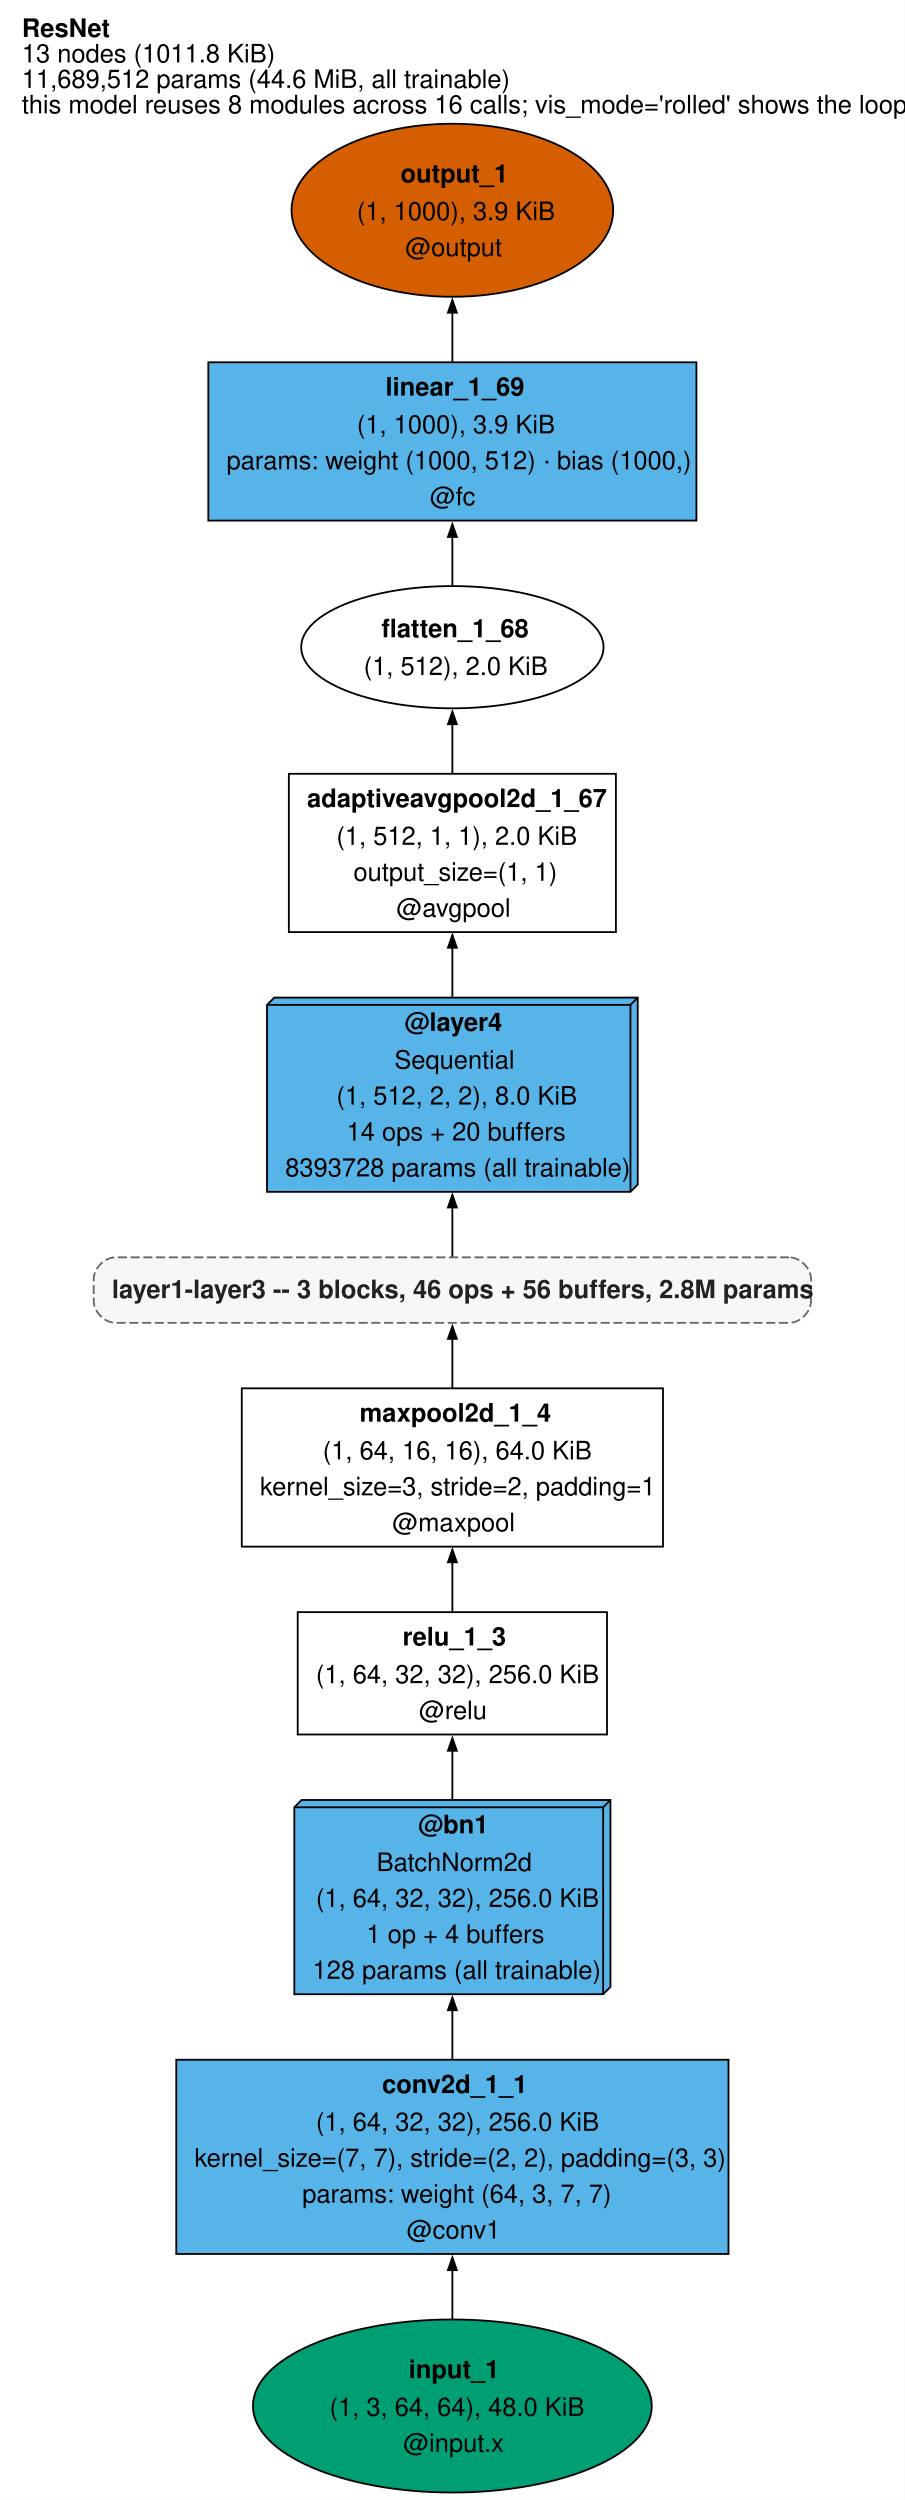
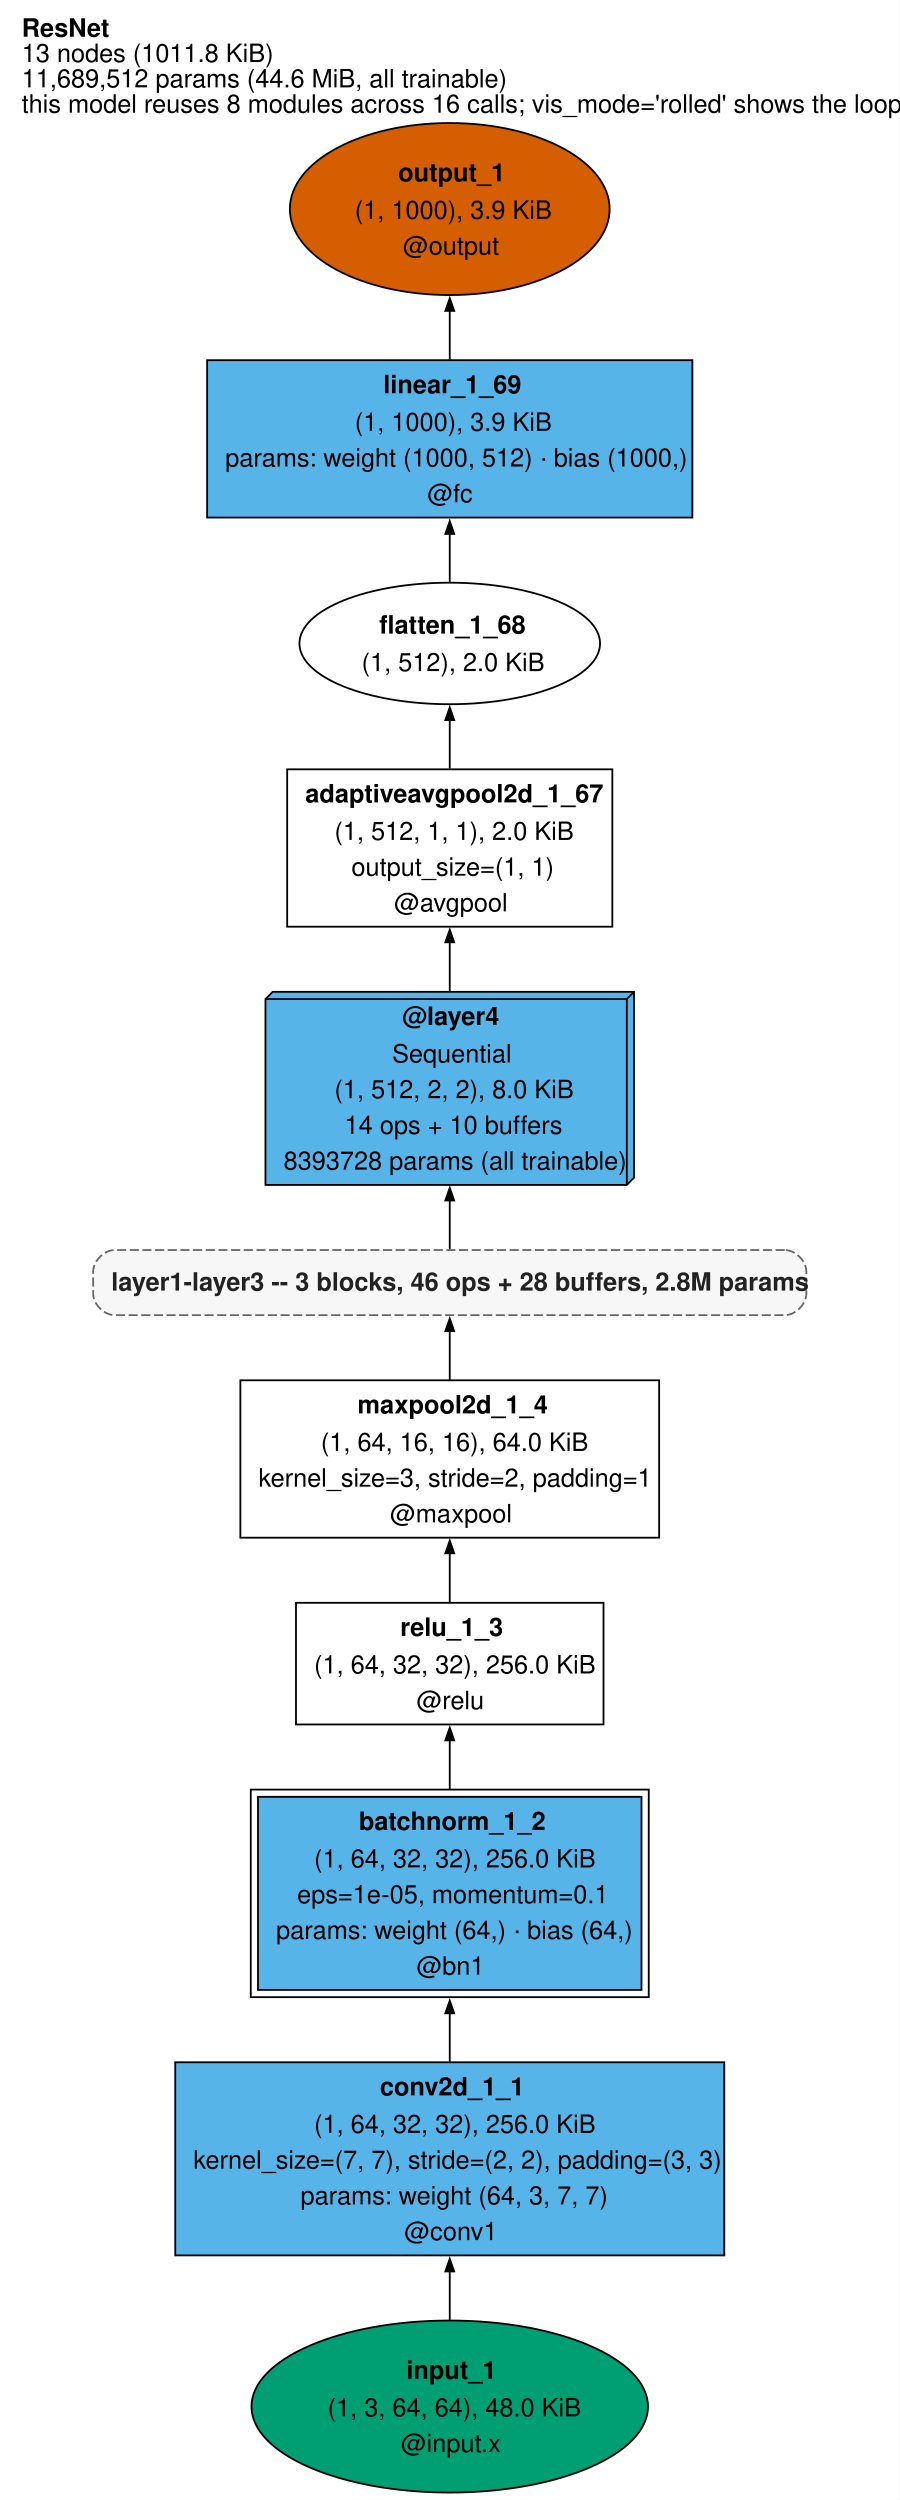
- <svg xmlns="http://www.w3.org/2000/svg" width="497pt" height="1374pt" viewBox="0.00 0.00 497.00 1374.00">
-   <g id="graph0" class="graph" transform="scale(1 1) rotate(0) translate(4 1369.89)">
-     <polygon fill="white" stroke="none" points="-4,4 -4,-1369.89 493.25,-1369.89 493.25,4 -4,4" />
-     <text xml:space="preserve" text-anchor="start" x="8" y="-1349.59" font-family="Helvetica,sans-Serif" font-weight="bold" font-size="14.00">ResNet</text>
-     <text xml:space="preserve" text-anchor="start" x="8" y="-1335.59" font-family="Helvetica,sans-Serif" font-size="14.00">13 nodes (1011.8 KiB)</text>
-     <text xml:space="preserve" text-anchor="start" x="8" y="-1321.59" font-family="Helvetica,sans-Serif" font-size="14.00">11,689,512 params (44.6 MiB, all trainable)</text>
-     <text xml:space="preserve" text-anchor="start" x="8" y="-1307.59" font-family="Helvetica,sans-Serif" font-size="14.00">this model reuses 8 modules across 16 calls; vis_mode='rolled' shows the loop</text>
+ <svg xmlns="http://www.w3.org/2000/svg" xmlns:xlink="http://www.w3.org/1999/xlink" width="497pt" height="1382pt" viewBox="0.00 0.00 497.00 1382.00">
+   <g id="graph0" class="graph" transform="scale(1 1) rotate(0) translate(4 1377.89)">
+     <polygon fill="white" stroke="none" points="-4,4 -4,-1377.89 493.25,-1377.89 493.25,4 -4,4" />
+     <text xml:space="preserve" text-anchor="start" x="8" y="-1357.59" font-family="Helvetica,sans-Serif" font-weight="bold" font-size="14.00">ResNet</text>
+     <text xml:space="preserve" text-anchor="start" x="8" y="-1343.59" font-family="Helvetica,sans-Serif" font-size="14.00">13 nodes (1011.8 KiB)</text>
+     <text xml:space="preserve" text-anchor="start" x="8" y="-1329.59" font-family="Helvetica,sans-Serif" font-size="14.00">11,689,512 params (44.6 MiB, all trainable)</text>
+     <text xml:space="preserve" text-anchor="start" x="8" y="-1315.59" font-family="Helvetica,sans-Serif" font-size="14.00">this model reuses 8 modules across 16 calls; vis_mode='rolled' shows the loop</text>
    <g id="node1" class="node">
      <ellipse fill="#009e73" stroke="black" cx="244.62" cy="-47.55" rx="109.6" ry="47.55" />
      <text xml:space="preserve" text-anchor="start" x="220.62" y="-62.88" font-family="Helvetica,sans-Serif" font-weight="bold" font-size="14.00">input_1</text>
      <text xml:space="preserve" text-anchor="start" x="177.12" y="-42.13" font-family="Helvetica,sans-Serif" font-size="14.00">(1, 3, 64, 64), 48.0 KiB</text>
      <text xml:space="preserve" text-anchor="start" x="217.62" y="-22.38" font-family="Helvetica,sans-Serif" font-size="14.00">@input.x</text>
    </g>
    <g id="node2" class="node">
      <polygon fill="#56b4e9" stroke="black" points="396.38,-237.86 92.88,-237.86 92.88,-131.11 396.38,-131.11 396.38,-237.86" />
      <text xml:space="preserve" text-anchor="start" x="206" y="-219.56" font-family="Helvetica,sans-Serif" font-weight="bold" font-size="14.00">conv2d_1_1</text>
      <text xml:space="preserve" text-anchor="start" x="169.62" y="-198.81" font-family="Helvetica,sans-Serif" font-size="14.00">(1, 64, 32, 32), 256.0 KiB</text>
      <text xml:space="preserve" text-anchor="start" x="102.88" y="-179.06" font-family="Helvetica,sans-Serif" font-size="14.00">kernel_size=(7, 7), stride=(2, 2), padding=(3, 3)</text>
      <text xml:space="preserve" text-anchor="start" x="162.12" y="-159.31" font-family="Helvetica,sans-Serif" font-size="14.00">params: weight (64, 3, 7, 7)</text>
      <text xml:space="preserve" text-anchor="start" x="219.5" y="-139.56" font-family="Helvetica,sans-Serif" font-size="14.00">@conv1</text>
    </g>
    <g id="edge1" class="edge">
      <path fill="none" stroke="black" d="M244.62,-95.37C244.62,-104.11 244.62,-113.36 244.62,-122.46" />
      <polygon fill="black" stroke="black" points="242.18,-122.23 244.63,-129.23 247.08,-122.23 242.18,-122.23" />
    </g>
    <g id="node3" class="node">
-       <polygon fill="#56b4e9" stroke="black" points="331.5,-380.61 161.75,-380.61 157.75,-376.61 157.75,-273.86 327.5,-273.86 331.5,-277.86 331.5,-380.61" />
-       <polyline fill="none" stroke="black" points="327.5,-376.61 157.75,-376.61" />
-       <polyline fill="none" stroke="black" points="327.5,-376.61 327.5,-273.86" />
-       <polyline fill="none" stroke="black" points="327.5,-376.61 331.5,-380.61" />
-       <text xml:space="preserve" text-anchor="start" x="225.88" y="-362.31" font-family="Helvetica,sans-Serif" font-weight="bold" font-size="14.00">@bn1</text>
-       <text xml:space="preserve" text-anchor="start" x="203" y="-341.56" font-family="Helvetica,sans-Serif" font-size="14.00">BatchNorm2d</text>
-       <text xml:space="preserve" text-anchor="start" x="169.62" y="-321.81" font-family="Helvetica,sans-Serif" font-size="14.00">(1, 64, 32, 32), 256.0 KiB</text>
-       <text xml:space="preserve" text-anchor="start" x="197.38" y="-302.06" font-family="Helvetica,sans-Serif" font-size="14.00">1 op + 4 buffers</text>
-       <text xml:space="preserve" text-anchor="start" x="167.75" y="-282.31" font-family="Helvetica,sans-Serif" font-size="14.00">128 params (all trainable)</text>
+       <g id="a_node3">
+         <a xlink:title="Hidden buffers: bn1.running_mean, bn1.running_var">
+           <polygon fill="#56b4e9" stroke="black" points="350.62,-384.61 138.62,-384.61 138.62,-277.86 350.62,-277.86 350.62,-384.61" />
+           <polygon fill="none" stroke="black" points="354.62,-388.61 134.62,-388.61 134.62,-273.86 354.62,-273.86 354.62,-388.61" />
+           <text xml:space="preserve" text-anchor="start" x="194.38" y="-366.31" font-family="Helvetica,sans-Serif" font-weight="bold" font-size="14.00">batchnorm_1_2</text>
+           <text xml:space="preserve" text-anchor="start" x="169.62" y="-345.56" font-family="Helvetica,sans-Serif" font-size="14.00">(1, 64, 32, 32), 256.0 KiB</text>
+           <text xml:space="preserve" text-anchor="start" x="160.25" y="-325.81" font-family="Helvetica,sans-Serif" font-size="14.00">eps=1e-05, momentum=0.1</text>
+           <text xml:space="preserve" text-anchor="start" x="148.62" y="-306.06" font-family="Helvetica,sans-Serif" font-size="14.00">params: weight (64,) · bias (64,)</text>
+           <text xml:space="preserve" text-anchor="start" x="226.25" y="-286.31" font-family="Helvetica,sans-Serif" font-size="14.00">@bn1</text>
+         </a>
+       </g>
    </g>
    <g id="edge2" class="edge">
-       <path fill="none" stroke="black" d="M244.62,-238.29C244.62,-247.04 244.62,-256.18 244.62,-265.11" />
-       <polygon fill="black" stroke="black" points="242.18,-265.08 244.63,-272.08 247.08,-265.08 242.18,-265.08" />
+       <path fill="none" stroke="black" d="M244.62,-238.15C244.62,-246.94 244.62,-256.14 244.62,-265.2" />
+       <polygon fill="black" stroke="black" points="242.18,-264.94 244.63,-271.94 247.08,-264.94 242.18,-264.94" />
    </g>
    <g id="node4" class="node">
-       <polygon fill="white" stroke="black" points="329.62,-483.86 159.62,-483.86 159.62,-416.61 329.62,-416.61 329.62,-483.86" />
-       <text xml:space="preserve" text-anchor="start" x="217.25" y="-465.56" font-family="Helvetica,sans-Serif" font-weight="bold" font-size="14.00">relu_1_3</text>
-       <text xml:space="preserve" text-anchor="start" x="169.62" y="-444.81" font-family="Helvetica,sans-Serif" font-size="14.00">(1, 64, 32, 32), 256.0 KiB</text>
-       <text xml:space="preserve" text-anchor="start" x="226.25" y="-425.06" font-family="Helvetica,sans-Serif" font-size="14.00">@relu</text>
+       <polygon fill="white" stroke="black" points="329.62,-491.86 159.62,-491.86 159.62,-424.61 329.62,-424.61 329.62,-491.86" />
+       <text xml:space="preserve" text-anchor="start" x="217.25" y="-473.56" font-family="Helvetica,sans-Serif" font-weight="bold" font-size="14.00">relu_1_3</text>
+       <text xml:space="preserve" text-anchor="start" x="169.62" y="-452.81" font-family="Helvetica,sans-Serif" font-size="14.00">(1, 64, 32, 32), 256.0 KiB</text>
+       <text xml:space="preserve" text-anchor="start" x="226.25" y="-433.06" font-family="Helvetica,sans-Serif" font-size="14.00">@relu</text>
    </g>
    <g id="edge3" class="edge">
-       <path fill="none" stroke="black" d="M244.62,-380.95C244.62,-389.93 244.62,-399.14 244.62,-407.78" />
-       <polygon fill="black" stroke="black" points="242.18,-407.68 244.63,-414.68 247.08,-407.68 242.18,-407.68" />
+       <path fill="none" stroke="black" d="M244.62,-388.88C244.62,-397.99 244.62,-407.26 244.62,-415.92" />
+       <polygon fill="black" stroke="black" points="242.18,-415.83 244.63,-422.83 247.08,-415.83 242.18,-415.83" />
    </g>
    <g id="node5" class="node">
-       <polygon fill="white" stroke="black" points="360.38,-606.86 128.88,-606.86 128.88,-519.86 360.38,-519.86 360.38,-606.86" />
-       <text xml:space="preserve" text-anchor="start" x="193.62" y="-588.56" font-family="Helvetica,sans-Serif" font-weight="bold" font-size="14.00">maxpool2d_1_4</text>
-       <text xml:space="preserve" text-anchor="start" x="173.38" y="-567.81" font-family="Helvetica,sans-Serif" font-size="14.00">(1, 64, 16, 16), 64.0 KiB</text>
-       <text xml:space="preserve" text-anchor="start" x="138.88" y="-548.06" font-family="Helvetica,sans-Serif" font-size="14.00">kernel_size=3, stride=2, padding=1</text>
-       <text xml:space="preserve" text-anchor="start" x="211.62" y="-528.31" font-family="Helvetica,sans-Serif" font-size="14.00">@maxpool</text>
+       <polygon fill="white" stroke="black" points="360.38,-614.86 128.88,-614.86 128.88,-527.86 360.38,-527.86 360.38,-614.86" />
+       <text xml:space="preserve" text-anchor="start" x="193.62" y="-596.56" font-family="Helvetica,sans-Serif" font-weight="bold" font-size="14.00">maxpool2d_1_4</text>
+       <text xml:space="preserve" text-anchor="start" x="173.38" y="-575.81" font-family="Helvetica,sans-Serif" font-size="14.00">(1, 64, 16, 16), 64.0 KiB</text>
+       <text xml:space="preserve" text-anchor="start" x="138.88" y="-556.06" font-family="Helvetica,sans-Serif" font-size="14.00">kernel_size=3, stride=2, padding=1</text>
+       <text xml:space="preserve" text-anchor="start" x="211.62" y="-536.31" font-family="Helvetica,sans-Serif" font-size="14.00">@maxpool</text>
    </g>
    <g id="edge4" class="edge">
-       <path fill="none" stroke="black" d="M244.62,-484.27C244.62,-492.79 244.62,-502.17 244.62,-511.37" />
-       <polygon fill="black" stroke="black" points="242.18,-511.24 244.63,-518.24 247.08,-511.24 242.18,-511.24" />
+       <path fill="none" stroke="black" d="M244.62,-492.27C244.62,-500.79 244.62,-510.17 244.62,-519.37" />
+       <polygon fill="black" stroke="black" points="242.18,-519.24 244.63,-526.24 247.08,-519.24 242.18,-519.24" />
    </g>
    <g id="node6" class="node">
-       <path fill="#f7f7f7" stroke="#666666" stroke-dasharray="5,2" d="M429.75,-678.86C429.75,-678.86 59.5,-678.86 59.5,-678.86 53.5,-678.86 47.5,-672.86 47.5,-666.86 47.5,-666.86 47.5,-654.86 47.5,-654.86 47.5,-648.86 53.5,-642.86 59.5,-642.86 59.5,-642.86 429.75,-642.86 429.75,-642.86 435.75,-642.86 441.75,-648.86 441.75,-654.86 441.75,-654.86 441.75,-666.86 441.75,-666.86 441.75,-672.86 435.75,-678.86 429.75,-678.86" />
-       <text xml:space="preserve" text-anchor="start" x="57.5" y="-656.43" font-family="Helvetica,sans-Serif" font-weight="bold" font-size="14.00" fill="#222222">layer1-layer3 -- 3 blocks, 46 ops + 56 buffers, 2.8M params</text>
+       <path fill="#f7f7f7" stroke="#666666" stroke-dasharray="5,2" d="M429.75,-686.86C429.75,-686.86 59.5,-686.86 59.5,-686.86 53.5,-686.86 47.5,-680.86 47.5,-674.86 47.5,-674.86 47.5,-662.86 47.5,-662.86 47.5,-656.86 53.5,-650.86 59.5,-650.86 59.5,-650.86 429.75,-650.86 429.75,-650.86 435.75,-650.86 441.75,-656.86 441.75,-662.86 441.75,-662.86 441.75,-674.86 441.75,-674.86 441.75,-680.86 435.75,-686.86 429.75,-686.86" />
+       <text xml:space="preserve" text-anchor="start" x="57.5" y="-664.43" font-family="Helvetica,sans-Serif" font-weight="bold" font-size="14.00" fill="#222222">layer1-layer3 -- 3 blocks, 46 ops + 28 buffers, 2.8M params</text>
    </g>
    <g id="edge5" class="edge">
-       <path fill="none" stroke="black" d="M244.62,-607.08C244.62,-616.27 244.62,-625.71 244.62,-634.02" />
-       <polygon fill="black" stroke="black" points="242.18,-634.02 244.63,-641.02 247.08,-634.02 242.18,-634.02" />
+       <path fill="none" stroke="black" d="M244.62,-615.08C244.62,-624.27 244.62,-633.71 244.62,-642.02" />
+       <polygon fill="black" stroke="black" points="242.18,-642.02 244.63,-649.02 247.08,-642.02 242.18,-642.02" />
    </g>
    <g id="node7" class="node">
-       <polygon fill="#56b4e9" stroke="black" points="346.5,-821.61 146.75,-821.61 142.75,-817.61 142.75,-714.86 342.5,-714.86 346.5,-718.86 346.5,-821.61" />
-       <polyline fill="none" stroke="black" points="342.5,-817.61 142.75,-817.61" />
-       <polyline fill="none" stroke="black" points="342.5,-817.61 342.5,-714.86" />
-       <polyline fill="none" stroke="black" points="342.5,-817.61 346.5,-821.61" />
-       <text xml:space="preserve" text-anchor="start" x="218.38" y="-803.31" font-family="Helvetica,sans-Serif" font-weight="bold" font-size="14.00">@layer4</text>
-       <text xml:space="preserve" text-anchor="start" x="212.75" y="-782.56" font-family="Helvetica,sans-Serif" font-size="14.00">Sequential</text>
-       <text xml:space="preserve" text-anchor="start" x="180.88" y="-762.81" font-family="Helvetica,sans-Serif" font-size="14.00">(1, 512, 2, 2), 8.0 KiB</text>
-       <text xml:space="preserve" text-anchor="start" x="186.5" y="-743.06" font-family="Helvetica,sans-Serif" font-size="14.00">14 ops + 20 buffers</text>
-       <text xml:space="preserve" text-anchor="start" x="152.75" y="-723.31" font-family="Helvetica,sans-Serif" font-size="14.00">8393728 params (all trainable)</text>
+       <polygon fill="#56b4e9" stroke="black" points="346.5,-829.61 146.75,-829.61 142.75,-825.61 142.75,-722.86 342.5,-722.86 346.5,-726.86 346.5,-829.61" />
+       <polyline fill="none" stroke="black" points="342.5,-825.61 142.75,-825.61" />
+       <polyline fill="none" stroke="black" points="342.5,-825.61 342.5,-722.86" />
+       <polyline fill="none" stroke="black" points="342.5,-825.61 346.5,-829.61" />
+       <text xml:space="preserve" text-anchor="start" x="218.38" y="-811.31" font-family="Helvetica,sans-Serif" font-weight="bold" font-size="14.00">@layer4</text>
+       <text xml:space="preserve" text-anchor="start" x="212.75" y="-790.56" font-family="Helvetica,sans-Serif" font-size="14.00">Sequential</text>
+       <text xml:space="preserve" text-anchor="start" x="180.88" y="-770.81" font-family="Helvetica,sans-Serif" font-size="14.00">(1, 512, 2, 2), 8.0 KiB</text>
+       <text xml:space="preserve" text-anchor="start" x="186.5" y="-751.06" font-family="Helvetica,sans-Serif" font-size="14.00">14 ops + 10 buffers</text>
+       <text xml:space="preserve" text-anchor="start" x="152.75" y="-731.31" font-family="Helvetica,sans-Serif" font-size="14.00">8393728 params (all trainable)</text>
    </g>
    <g id="edge6" class="edge">
-       <path fill="none" stroke="black" d="M244.62,-679.26C244.62,-686.93 244.62,-696.45 244.62,-706.36" />
-       <polygon fill="black" stroke="black" points="242.18,-706.24 244.63,-713.24 247.08,-706.24 242.18,-706.24" />
+       <path fill="none" stroke="black" d="M244.62,-687.26C244.62,-694.93 244.62,-704.45 244.62,-714.36" />
+       <polygon fill="black" stroke="black" points="242.18,-714.24 244.63,-721.24 247.08,-714.24 242.18,-714.24" />
    </g>
    <g id="node8" class="node">
-       <polygon fill="white" stroke="black" points="334.5,-944.61 154.75,-944.61 154.75,-857.61 334.5,-857.61 334.5,-944.61" />
-       <text xml:space="preserve" text-anchor="start" x="164.75" y="-926.31" font-family="Helvetica,sans-Serif" font-weight="bold" font-size="14.00">adaptiveavgpool2d_1_67</text>
-       <text xml:space="preserve" text-anchor="start" x="180.88" y="-905.56" font-family="Helvetica,sans-Serif" font-size="14.00">(1, 512, 1, 1), 2.0 KiB</text>
-       <text xml:space="preserve" text-anchor="start" x="190.25" y="-885.81" font-family="Helvetica,sans-Serif" font-size="14.00">output_size=(1, 1)</text>
-       <text xml:space="preserve" text-anchor="start" x="213.88" y="-866.06" font-family="Helvetica,sans-Serif" font-size="14.00">@avgpool</text>
+       <polygon fill="white" stroke="black" points="334.5,-952.61 154.75,-952.61 154.75,-865.61 334.5,-865.61 334.5,-952.61" />
+       <text xml:space="preserve" text-anchor="start" x="164.75" y="-934.31" font-family="Helvetica,sans-Serif" font-weight="bold" font-size="14.00">adaptiveavgpool2d_1_67</text>
+       <text xml:space="preserve" text-anchor="start" x="180.88" y="-913.56" font-family="Helvetica,sans-Serif" font-size="14.00">(1, 512, 1, 1), 2.0 KiB</text>
+       <text xml:space="preserve" text-anchor="start" x="190.25" y="-893.81" font-family="Helvetica,sans-Serif" font-size="14.00">output_size=(1, 1)</text>
+       <text xml:space="preserve" text-anchor="start" x="213.88" y="-874.06" font-family="Helvetica,sans-Serif" font-size="14.00">@avgpool</text>
    </g>
    <g id="edge7" class="edge">
-       <path fill="none" stroke="black" d="M244.62,-822.09C244.62,-831.01 244.62,-840.26 244.62,-849.13" />
-       <polygon fill="black" stroke="black" points="242.18,-848.99 244.63,-855.99 247.08,-848.99 242.18,-848.99" />
+       <path fill="none" stroke="black" d="M244.62,-830.09C244.62,-839.01 244.62,-848.26 244.62,-857.13" />
+       <polygon fill="black" stroke="black" points="242.18,-856.99 244.63,-863.99 247.08,-856.99 242.18,-856.99" />
    </g>
    <g id="node9" class="node">
-       <ellipse fill="white" stroke="black" cx="244.62" cy="-1014.19" rx="83.09" ry="33.59" />
-       <text xml:space="preserve" text-anchor="start" x="205.62" y="-1019.64" font-family="Helvetica,sans-Serif" font-weight="bold" font-size="14.00">flatten_1_68</text>
-       <text xml:space="preserve" text-anchor="start" x="195.88" y="-998.89" font-family="Helvetica,sans-Serif" font-size="14.00">(1, 512), 2.0 KiB</text>
+       <ellipse fill="white" stroke="black" cx="244.62" cy="-1022.19" rx="83.09" ry="33.59" />
+       <text xml:space="preserve" text-anchor="start" x="205.62" y="-1027.64" font-family="Helvetica,sans-Serif" font-weight="bold" font-size="14.00">flatten_1_68</text>
+       <text xml:space="preserve" text-anchor="start" x="195.88" y="-1006.89" font-family="Helvetica,sans-Serif" font-size="14.00">(1, 512), 2.0 KiB</text>
    </g>
    <g id="edge8" class="edge">
-       <path fill="none" stroke="black" d="M244.62,-945.06C244.62,-953.94 244.62,-963.28 244.62,-972.09" />
-       <polygon fill="black" stroke="black" points="242.18,-971.84 244.63,-978.84 247.08,-971.84 242.18,-971.84" />
+       <path fill="none" stroke="black" d="M244.62,-953.06C244.62,-961.94 244.62,-971.28 244.62,-980.09" />
+       <polygon fill="black" stroke="black" points="242.18,-979.84 244.63,-986.84 247.08,-979.84 242.18,-979.84" />
    </g>
    <g id="node10" class="node">
-       <polygon fill="#56b4e9" stroke="black" points="378.75,-1170.78 110.5,-1170.78 110.5,-1083.78 378.75,-1083.78 378.75,-1170.78" />
-       <text xml:space="preserve" text-anchor="start" x="207.88" y="-1152.48" font-family="Helvetica,sans-Serif" font-weight="bold" font-size="14.00">linear_1_69</text>
-       <text xml:space="preserve" text-anchor="start" x="192.12" y="-1131.73" font-family="Helvetica,sans-Serif" font-size="14.00">(1, 1000), 3.9 KiB</text>
-       <text xml:space="preserve" text-anchor="start" x="120.5" y="-1111.98" font-family="Helvetica,sans-Serif" font-size="14.00">params: weight (1000, 512) · bias (1000,)</text>
-       <text xml:space="preserve" text-anchor="start" x="232.25" y="-1092.23" font-family="Helvetica,sans-Serif" font-size="14.00">@fc</text>
+       <polygon fill="#56b4e9" stroke="black" points="378.75,-1178.78 110.5,-1178.78 110.5,-1091.78 378.75,-1091.78 378.75,-1178.78" />
+       <text xml:space="preserve" text-anchor="start" x="207.88" y="-1160.48" font-family="Helvetica,sans-Serif" font-weight="bold" font-size="14.00">linear_1_69</text>
+       <text xml:space="preserve" text-anchor="start" x="192.12" y="-1139.73" font-family="Helvetica,sans-Serif" font-size="14.00">(1, 1000), 3.9 KiB</text>
+       <text xml:space="preserve" text-anchor="start" x="120.5" y="-1119.98" font-family="Helvetica,sans-Serif" font-size="14.00">params: weight (1000, 512) · bias (1000,)</text>
+       <text xml:space="preserve" text-anchor="start" x="232.25" y="-1100.23" font-family="Helvetica,sans-Serif" font-size="14.00">@fc</text>
    </g>
    <g id="edge9" class="edge">
-       <path fill="none" stroke="black" d="M244.62,-1048.22C244.62,-1056.64 244.62,-1065.9 244.62,-1075" />
-       <polygon fill="black" stroke="black" points="242.18,-1074.77 244.63,-1081.77 247.08,-1074.77 242.18,-1074.77" />
+       <path fill="none" stroke="black" d="M244.62,-1056.22C244.62,-1064.64 244.62,-1073.9 244.62,-1083" />
+       <polygon fill="black" stroke="black" points="242.18,-1082.77 244.63,-1089.77 247.08,-1082.77 242.18,-1082.77" />
    </g>
    <g id="node11" class="node">
-       <ellipse fill="#d55e00" stroke="black" cx="244.62" cy="-1254.33" rx="88.39" ry="47.55" />
-       <text xml:space="preserve" text-anchor="start" x="216.12" y="-1269.66" font-family="Helvetica,sans-Serif" font-weight="bold" font-size="14.00">output_1</text>
-       <text xml:space="preserve" text-anchor="start" x="192.12" y="-1248.91" font-family="Helvetica,sans-Serif" font-size="14.00">(1, 1000), 3.9 KiB</text>
-       <text xml:space="preserve" text-anchor="start" x="218.75" y="-1229.16" font-family="Helvetica,sans-Serif" font-size="14.00">@output</text>
+       <ellipse fill="#d55e00" stroke="black" cx="244.62" cy="-1262.33" rx="88.39" ry="47.55" />
+       <text xml:space="preserve" text-anchor="start" x="216.12" y="-1277.66" font-family="Helvetica,sans-Serif" font-weight="bold" font-size="14.00">output_1</text>
+       <text xml:space="preserve" text-anchor="start" x="192.12" y="-1256.91" font-family="Helvetica,sans-Serif" font-size="14.00">(1, 1000), 3.9 KiB</text>
+       <text xml:space="preserve" text-anchor="start" x="218.75" y="-1237.16" font-family="Helvetica,sans-Serif" font-size="14.00">@output</text>
    </g>
    <g id="edge10" class="edge">
-       <path fill="none" stroke="black" d="M244.62,-1170.97C244.62,-1179.74 244.62,-1189.1 244.62,-1198.24" />
-       <polygon fill="black" stroke="black" points="242.18,-1198.04 244.63,-1205.04 247.08,-1198.04 242.18,-1198.04" />
+       <path fill="none" stroke="black" d="M244.62,-1178.97C244.62,-1187.74 244.62,-1197.1 244.62,-1206.24" />
+       <polygon fill="black" stroke="black" points="242.18,-1206.04 244.63,-1213.04 247.08,-1206.04 242.18,-1206.04" />
    </g>
  </g>
</svg>
